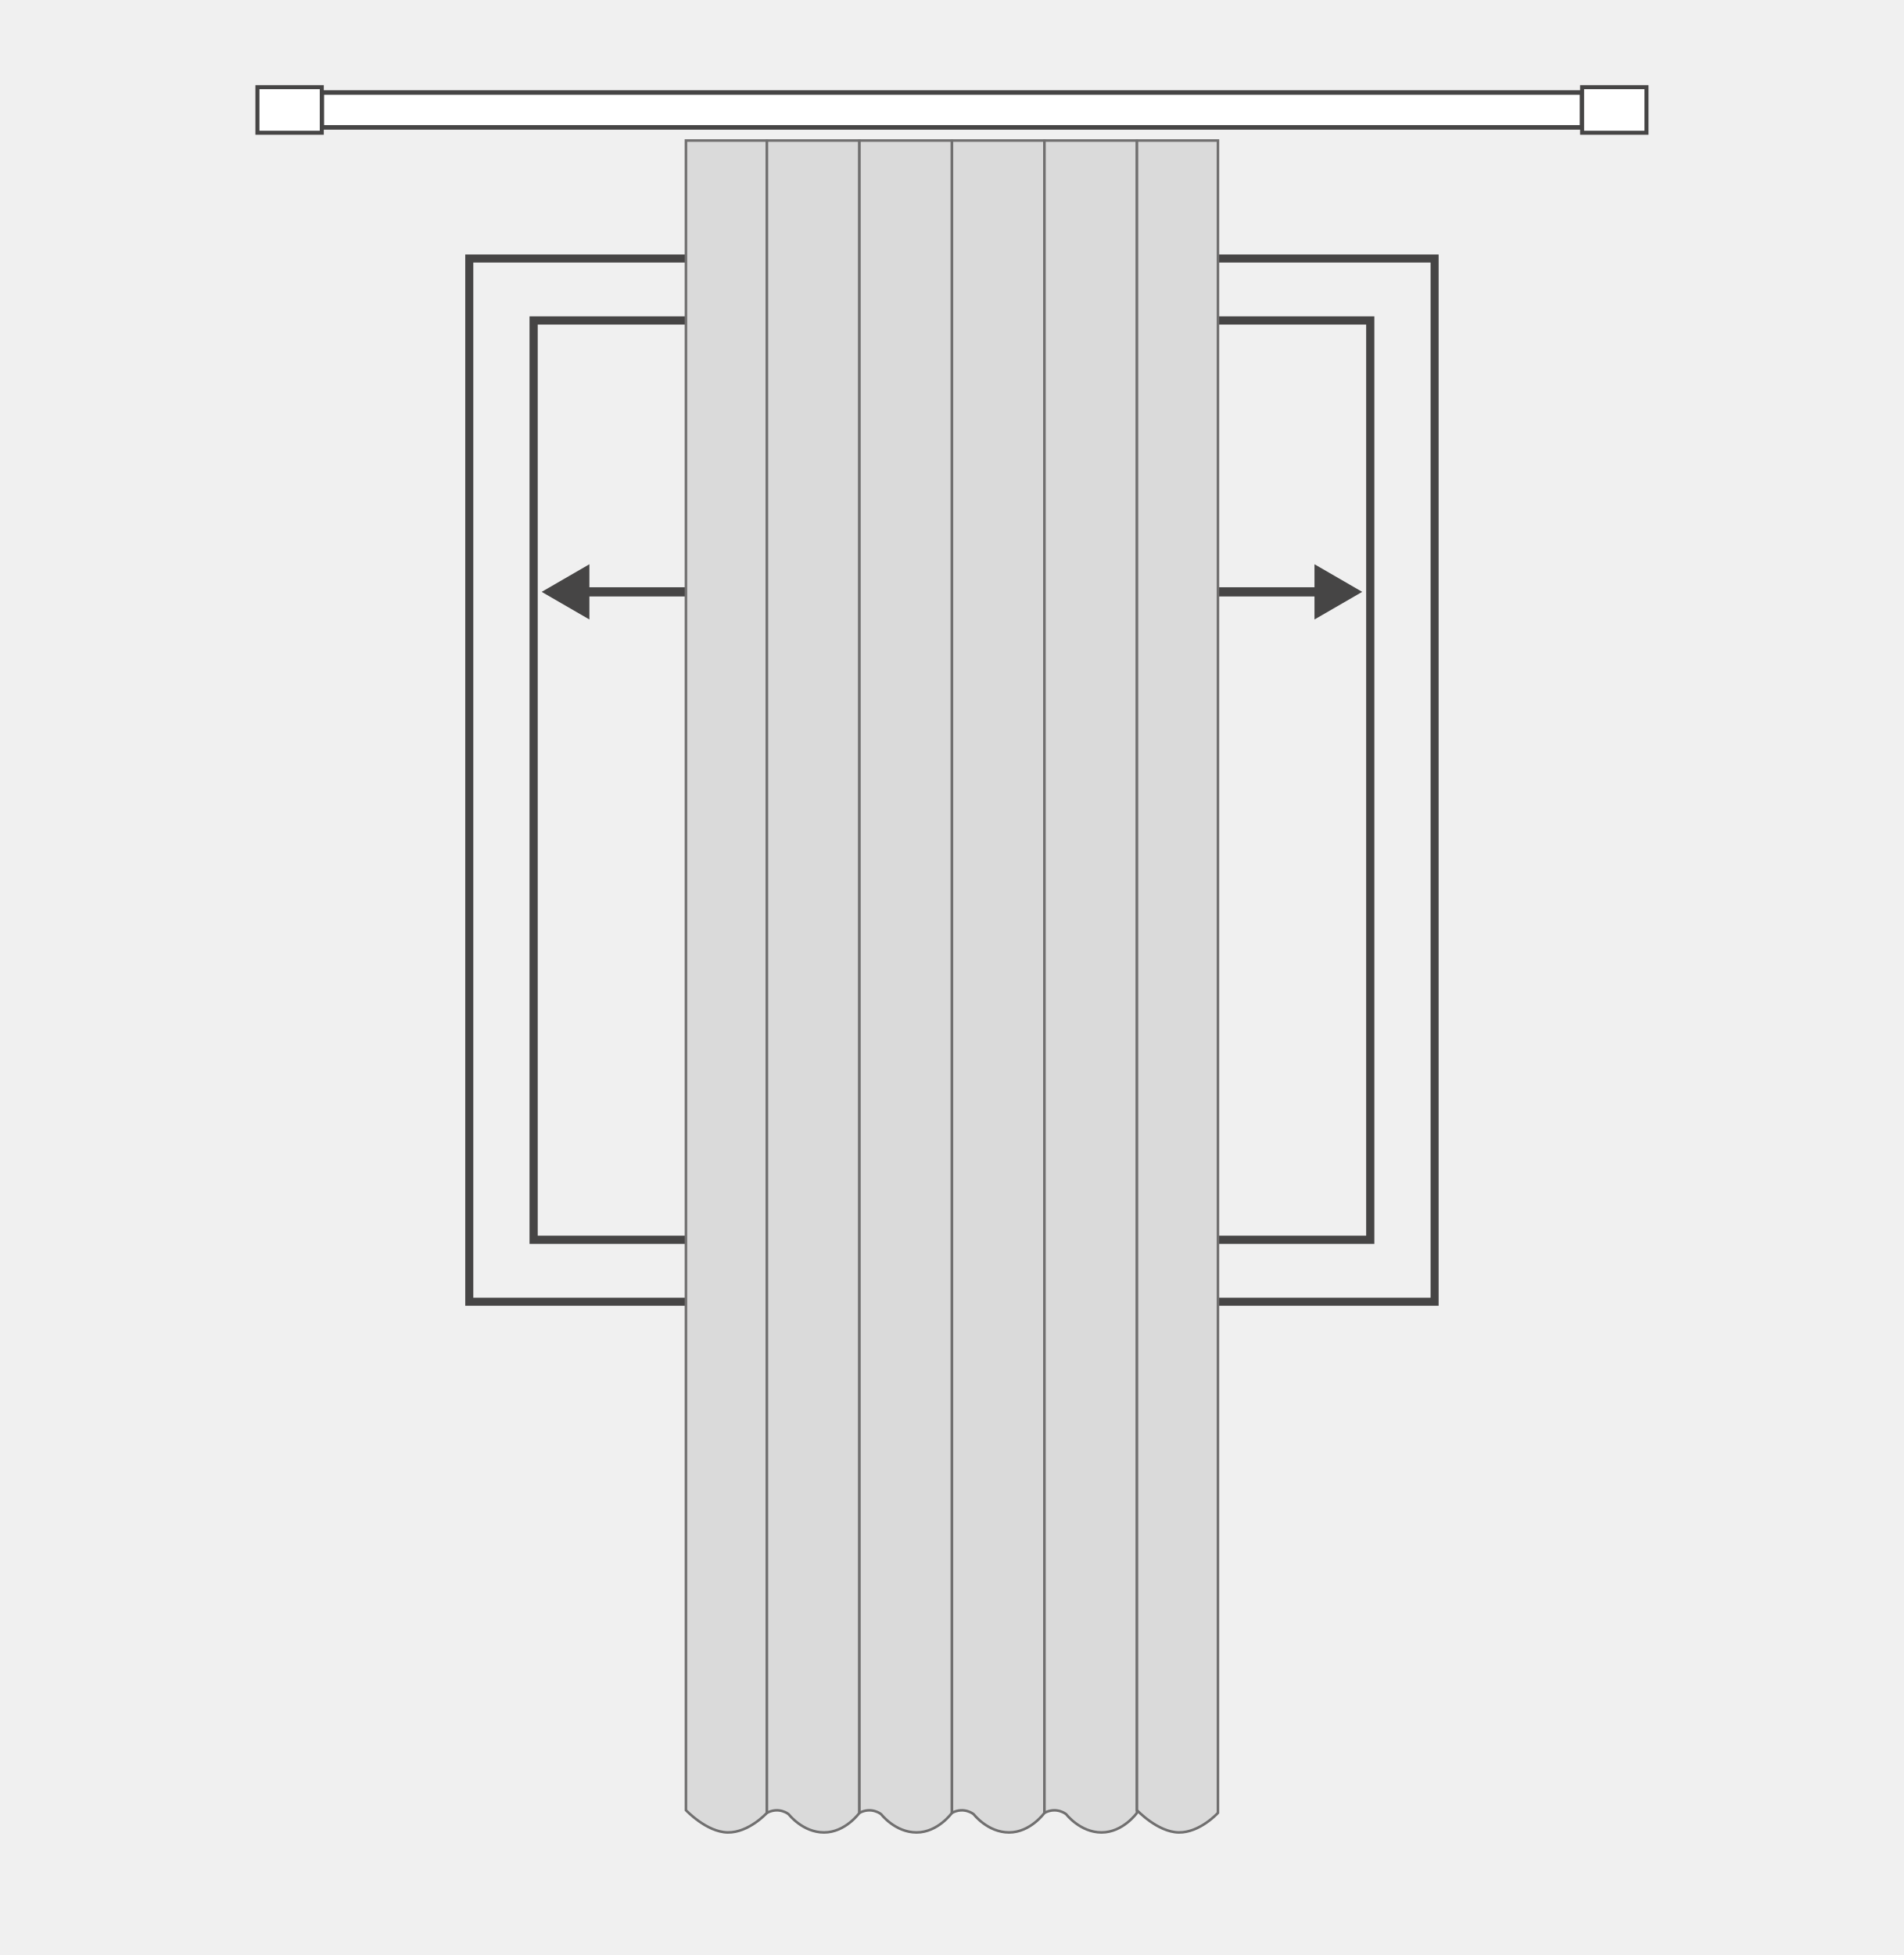
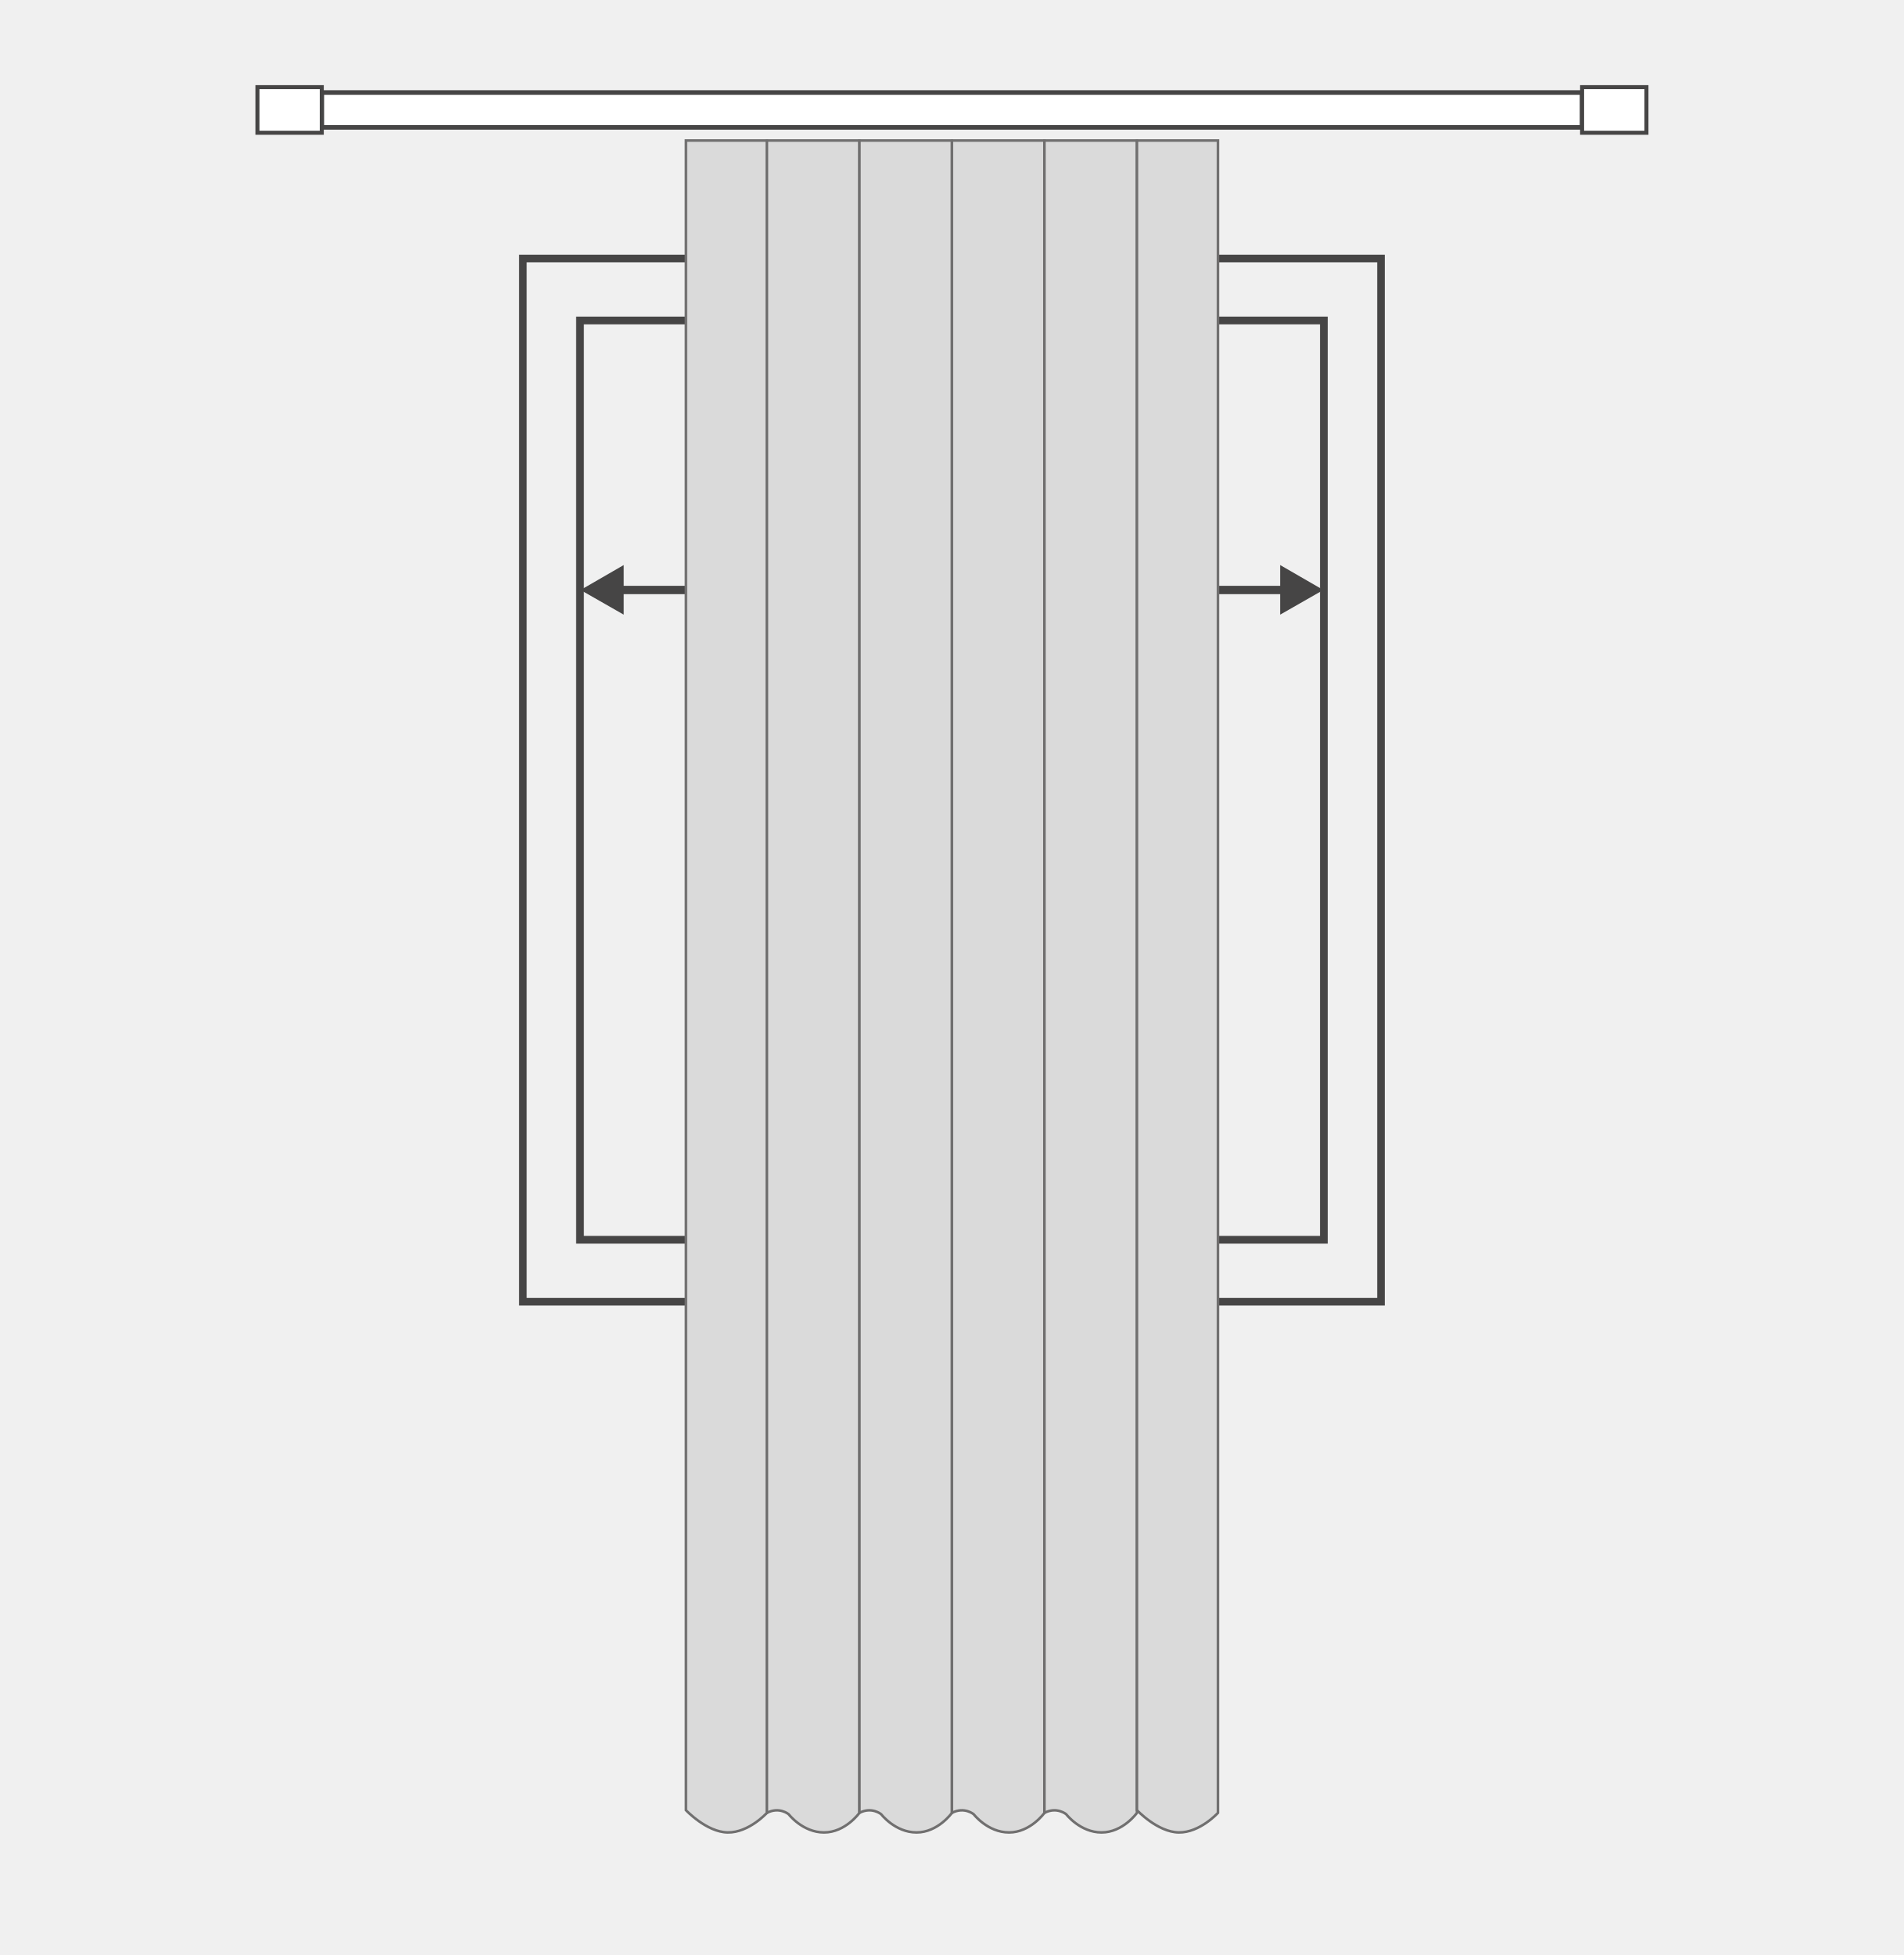
<svg xmlns="http://www.w3.org/2000/svg" version="1.1" id="Layer_1" x="0px" y="0px" width="710px" height="729px" viewBox="0 0 710 729" enable-background="new 0 0 710 729" xml:space="preserve">
-   <rect x="175" y="96.4" fill="none" stroke="#464545" stroke-width="3" width="360" height="389" />
-   <rect x="199" y="119.5" fill="none" stroke="#464545" stroke-width="3.056" width="312" height="342.8" />
+   <g>
+     <rect x="195" y="96.4" fill="none" stroke="#464545" stroke-width="2.828" width="320" height="389" />
+     <rect x="216.3" y="119.5" fill="none" stroke="#464545" stroke-width="2.881" width="277.4" height="342.8" />
+   </g>
  <g>
    <g>
      <g>
        <rect x="120" y="34.5" fill="#FFFFFF" width="470" height="13" />
        <rect x="120" y="34.5" fill="none" stroke="#464545" stroke-width="1.704" width="470" height="13" />
      </g>
    </g>
  </g>
  <rect x="590" y="32.5" fill="#FFFFFF" stroke="#464545" stroke-width="1.5" width="24" height="17" />
  <rect x="96" y="32.5" fill="#FFFFFF" stroke="#464545" stroke-width="1.5" width="24" height="17" />
  <g>
    <g>
-       <line fill="none" stroke="#464545" stroke-width="3.43" x1="216.8" y1="220.7" x2="493.2" y2="220.7" />
+       <line fill="none" stroke="#464545" stroke-width="3.105" x1="229.9" y1="220" x2="480.1" y2="220" />
      <g>
-         <polygon fill="#464545" points="219.8,231 202,220.7 219.8,210.4    " />
+         <polygon fill="#464545" points="232.6,229.2 216.5,220 232.6,210.7    " />
      </g>
      <g>
-         <polygon fill="#464545" points="490.2,231 508,220.7 490.2,210.4    " />
+         <polygon fill="#464545" points="477.4,229.2 493.5,220 477.4,210.7    " />
      </g>
    </g>
  </g>
  <g>
    <path fill="#DADADA" stroke="#706F6F" stroke-width="0.953" stroke-miterlimit="10" d="M255.8,675c0,0,7.7,8.2,15.6,8.3   c7.9,0.1,14.6-7.3,14.6-7.3V52.4c0,0-4.9,0-15.1,0c-10.2,0-15.1,0-15.1,0V675z" />
    <path fill="#DADADA" stroke="#706F6F" stroke-width="0.953" stroke-miterlimit="10" d="M286,676c4.6-2.4,8.1,0.5,8.1,0.5   s5.2,6.8,13.2,6.8s13.2-7.3,13.2-7.3V52.4H286V676z" />
    <path fill="#DADADA" stroke="#706F6F" stroke-width="0.953" stroke-miterlimit="10" d="M320.5,676c4.6-2.4,8.1,0.5,8.1,0.5   s5.2,6.8,13.2,6.8S355,676,355,676V52.4h-34.5V676z" />
    <path fill="#DADADA" stroke="#706F6F" stroke-width="0.953" stroke-miterlimit="10" d="M355,676c4.6-2.4,8.1,0.5,8.1,0.5   s5.2,6.8,13.2,6.8s13.2-7.3,13.2-7.3V52.4H355V676z" />
    <path fill="#DADADA" stroke="#706F6F" stroke-width="0.953" stroke-miterlimit="10" d="M389.5,676c4.6-2.4,8.1,0.5,8.1,0.5   s5.2,6.8,13.2,6.8S424,676,424,676V52.4h-34.5V676z" />
    <path fill="#DADADA" stroke="#706F6F" stroke-width="0.953" stroke-miterlimit="10" d="M424,675c0,0,7.7,8.2,15.6,8.3   c7.9,0.1,14.6-7.3,14.6-7.3V52.4c0,0-4.9,0-15.1,0c-10.2,0-15.1,0-15.1,0V675z" />
  </g>
</svg>
